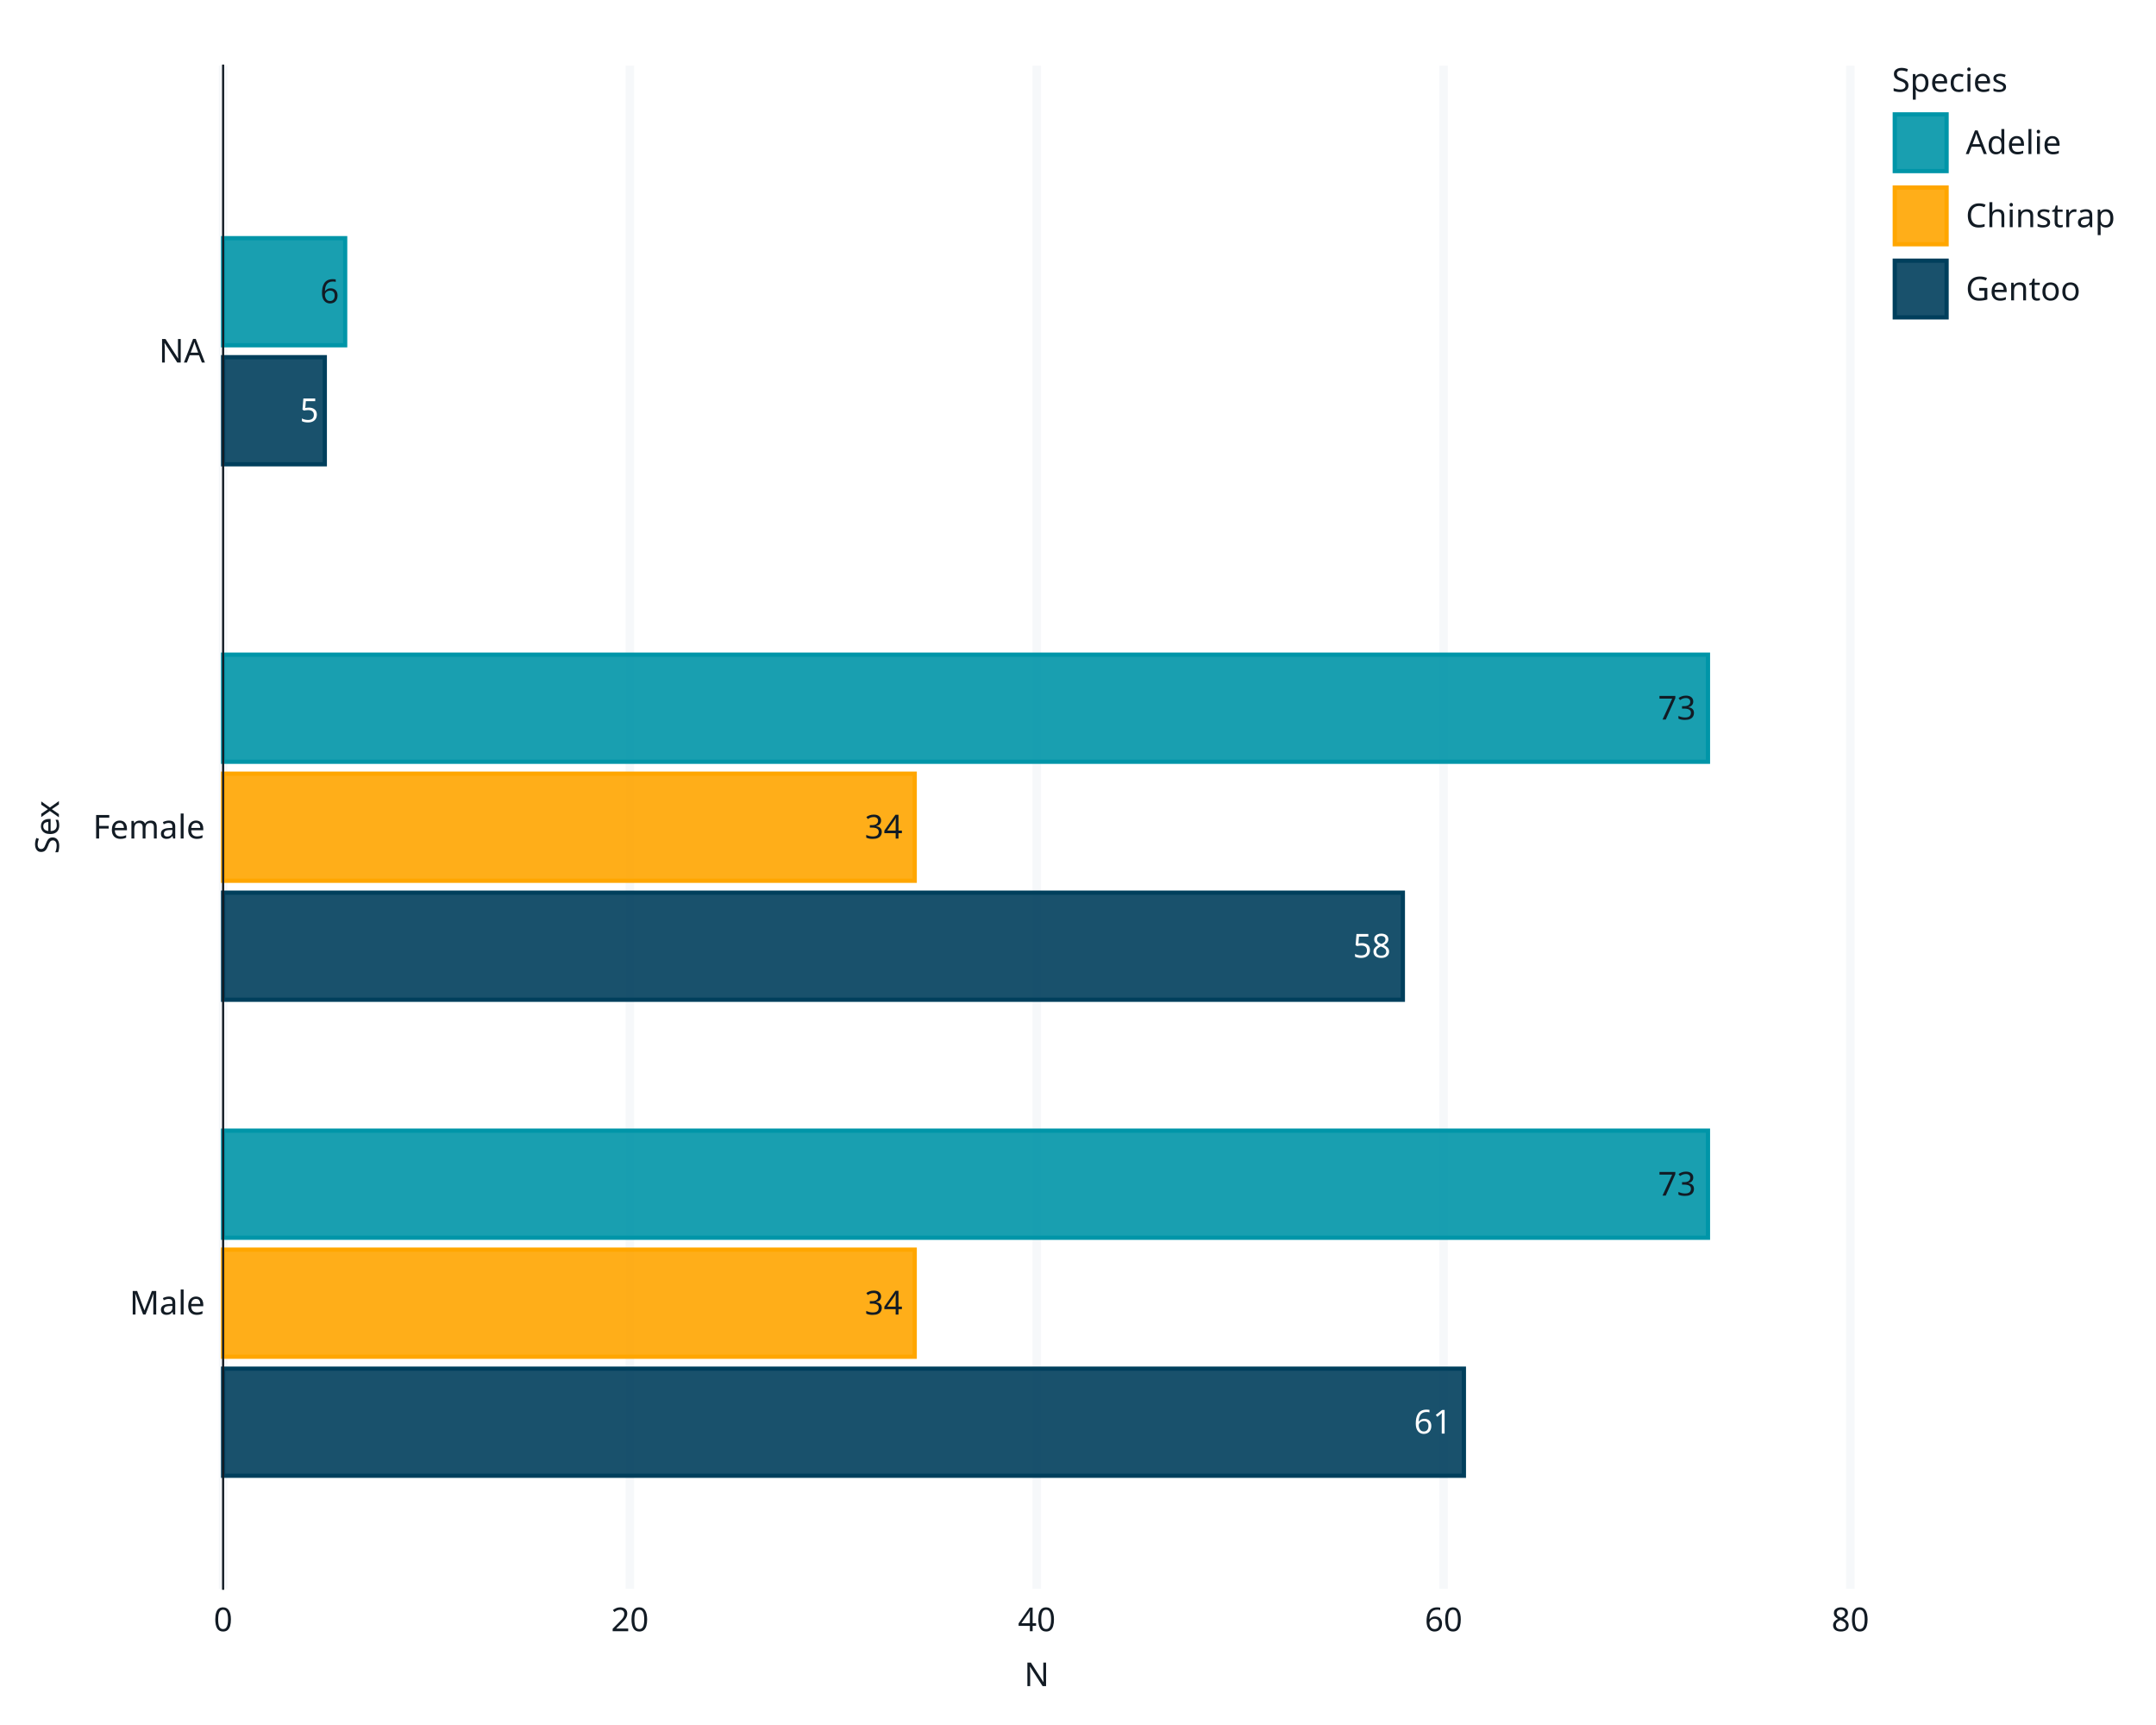
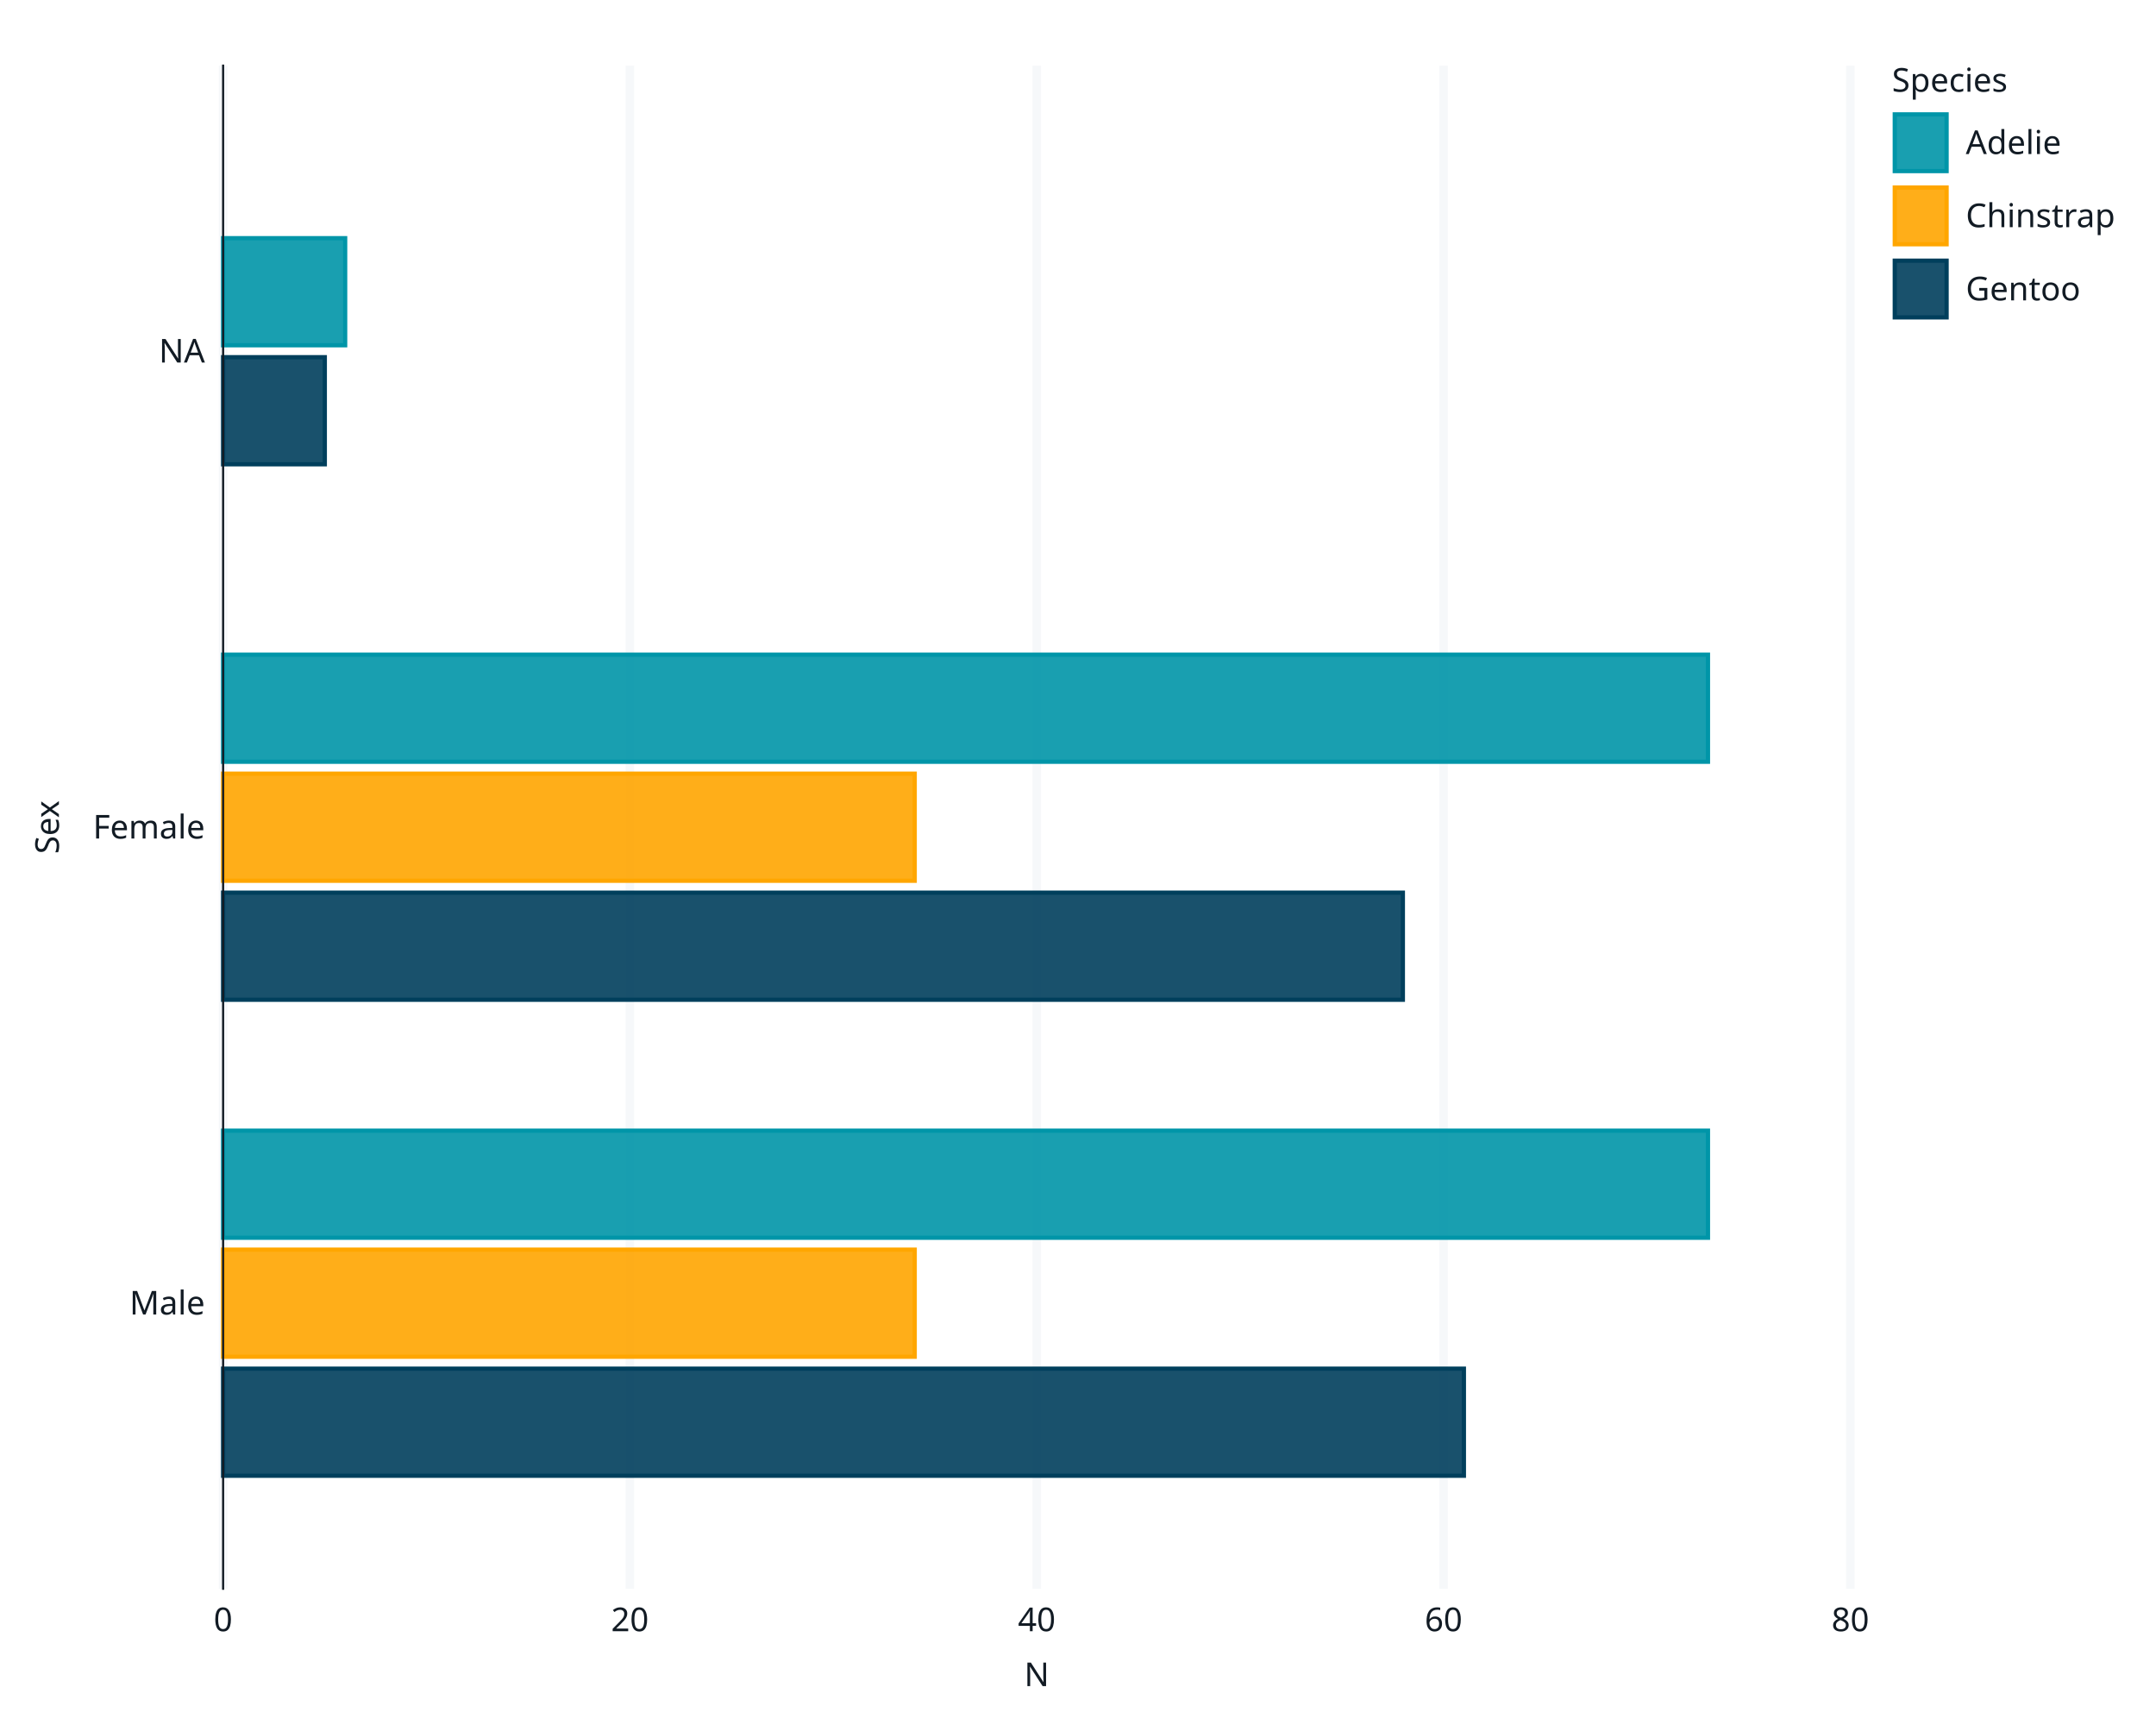
<svg xmlns="http://www.w3.org/2000/svg" class="svglite" data-engine-version="2.0" width="720.00pt" height="576.00pt" viewBox="0 0 720.00 576.00">
  <defs>
    <style type="text/css">
    .svglite line, .svglite polyline, .svglite polygon, .svglite path, .svglite rect, .svglite circle {
      fill: none;
      stroke: #000000;
      stroke-linecap: round;
      stroke-linejoin: round;
      stroke-miterlimit: 10.00;
    }
  </style>
  </defs>
  <rect width="100%" height="100%" style="stroke: none; fill: #FFFFFF;" />
  <defs>
    <clipPath id="cpMC4wMHw3MjAuMDB8MC4wMHw1NzYuMDA=">
      <rect x="0.00" y="0.00" width="720.00" height="576.00" />
    </clipPath>
  </defs>
  <g clip-path="url(#cpMC4wMHw3MjAuMDB8MC4wMHw1NzYuMDA=)">
    <rect x="0" y="0.00" width="720.00" height="576.00" style="stroke-width: 1.07; stroke: #FFFFFF; fill: #FFFFFF;" />
    <rect x="74.51" y="21.92" width="543.42" height="508.60" style="stroke-width: 1.07; stroke: #FFFFFF; fill: #FFFFFF;" />
    <polyline points="74.51,435.15 617.93,435.15 " style="stroke-width: 2.84; stroke: none; stroke-linecap: butt;" />
    <polyline points="74.51,276.22 617.93,276.22 " style="stroke-width: 2.84; stroke: none; stroke-linecap: butt;" />
    <polyline points="74.51,117.28 617.93,117.28 " style="stroke-width: 2.84; stroke: none; stroke-linecap: butt;" />
    <polyline points="74.51,530.51 74.51,21.92 " style="stroke-width: 2.84; stroke: #F6F8FA; stroke-linecap: butt;" />
    <polyline points="210.36,530.51 210.36,21.92 " style="stroke-width: 2.84; stroke: #F6F8FA; stroke-linecap: butt;" />
    <polyline points="346.22,530.51 346.22,21.92 " style="stroke-width: 2.84; stroke: #F6F8FA; stroke-linecap: butt;" />
    <polyline points="482.08,530.51 482.08,21.92 " style="stroke-width: 2.84; stroke: #F6F8FA; stroke-linecap: butt;" />
    <polyline points="617.93,530.51 617.93,21.92 " style="stroke-width: 2.84; stroke: #F6F8FA; stroke-linecap: butt;" />
    <rect x="74.51" y="457.01" width="414.36" height="35.76" style="stroke-width: 1.41; stroke: #003F5C; stroke-linecap: butt; stroke-linejoin: miter; fill: #003F5C; fill-opacity: 0.90;" />
    <rect x="74.51" y="417.27" width="230.96" height="35.76" style="stroke-width: 1.41; stroke: #FFA600; stroke-linecap: butt; stroke-linejoin: miter; fill: #FFA600; fill-opacity: 0.90;" />
    <rect x="74.51" y="377.54" width="495.87" height="35.76" style="stroke-width: 1.41; stroke: #0095A8; stroke-linecap: butt; stroke-linejoin: miter; fill: #0095A8; fill-opacity: 0.90;" />
    <rect x="74.51" y="298.07" width="393.98" height="35.76" style="stroke-width: 1.41; stroke: #003F5C; stroke-linecap: butt; stroke-linejoin: miter; fill: #003F5C; fill-opacity: 0.90;" />
    <rect x="74.51" y="258.34" width="230.96" height="35.76" style="stroke-width: 1.41; stroke: #FFA600; stroke-linecap: butt; stroke-linejoin: miter; fill: #FFA600; fill-opacity: 0.90;" />
    <rect x="74.51" y="218.60" width="495.87" height="35.76" style="stroke-width: 1.41; stroke: #0095A8; stroke-linecap: butt; stroke-linejoin: miter; fill: #0095A8; fill-opacity: 0.90;" />
    <rect x="74.51" y="119.27" width="33.96" height="35.76" style="stroke-width: 1.41; stroke: #003F5C; stroke-linecap: butt; stroke-linejoin: miter; fill: #003F5C; fill-opacity: 0.90;" />
    <rect x="74.51" y="79.53" width="40.76" height="35.76" style="stroke-width: 1.41; stroke: #0095A8; stroke-linecap: butt; stroke-linejoin: miter; fill: #0095A8; fill-opacity: 0.90;" />
-     <text x="484.82" y="478.69" text-anchor="end" style="font-size: 11.04px; fill: #FFFFFF; font-family: sans;" textLength="12.28px" lengthAdjust="spacingAndGlyphs">61</text>
-     <text x="301.41" y="438.95" text-anchor="end" style="font-size: 11.04px; fill: #121B24; font-family: sans;" textLength="12.28px" lengthAdjust="spacingAndGlyphs">34</text>
-     <text x="566.33" y="399.22" text-anchor="end" style="font-size: 11.04px; fill: #121B24; font-family: sans;" textLength="12.28px" lengthAdjust="spacingAndGlyphs">73</text>
-     <text x="464.44" y="319.75" text-anchor="end" style="font-size: 11.04px; fill: #FFFFFF; font-family: sans;" textLength="12.28px" lengthAdjust="spacingAndGlyphs">58</text>
-     <text x="301.41" y="280.01" text-anchor="end" style="font-size: 11.04px; fill: #121B24; font-family: sans;" textLength="12.28px" lengthAdjust="spacingAndGlyphs">34</text>
-     <text x="566.33" y="240.28" text-anchor="end" style="font-size: 11.04px; fill: #121B24; font-family: sans;" textLength="12.28px" lengthAdjust="spacingAndGlyphs">73</text>
-     <text x="106.44" y="140.95" text-anchor="end" style="font-size: 11.04px; fill: #FFFFFF; font-family: sans;" textLength="6.14px" lengthAdjust="spacingAndGlyphs">5</text>
-     <text x="113.24" y="101.21" text-anchor="end" style="font-size: 11.04px; fill: #121B24; font-family: sans;" textLength="6.14px" lengthAdjust="spacingAndGlyphs">6</text>
    <polyline points="74.51,530.51 74.51,21.92 " style="stroke-width: 0.70; stroke: #121B24; stroke-linecap: square;" />
    <text x="68.45" y="438.94" text-anchor="end" style="font-size: 11.00px; fill: #121B24; font-family: sans;" textLength="23.85px" lengthAdjust="spacingAndGlyphs">Male</text>
    <text x="68.45" y="280.00" text-anchor="end" style="font-size: 11.00px; fill: #121B24; font-family: sans;" textLength="36.68px" lengthAdjust="spacingAndGlyphs">Female</text>
    <text x="68.45" y="121.06" text-anchor="end" style="font-size: 11.00px; fill: #121B24; font-family: sans;" textLength="15.29px" lengthAdjust="spacingAndGlyphs">NA</text>
    <polyline points="71.19,435.15 74.51,435.15 " style="stroke-width: 0.70; stroke: none; stroke-linecap: butt;" />
    <polyline points="71.19,276.22 74.51,276.22 " style="stroke-width: 0.70; stroke: none; stroke-linecap: butt;" />
    <polyline points="71.19,117.28 74.51,117.28 " style="stroke-width: 0.70; stroke: none; stroke-linecap: butt;" />
    <polyline points="74.51,530.51 617.93,530.51 " style="stroke-width: 0.70; stroke: none; stroke-linecap: square;" />
    <polyline points="74.51,533.83 74.51,530.51 " style="stroke-width: 0.70; stroke: none; stroke-linecap: butt;" />
    <polyline points="210.36,533.83 210.36,530.51 " style="stroke-width: 0.70; stroke: none; stroke-linecap: butt;" />
    <polyline points="346.22,533.83 346.22,530.51 " style="stroke-width: 0.70; stroke: none; stroke-linecap: butt;" />
    <polyline points="482.08,533.83 482.08,530.51 " style="stroke-width: 0.70; stroke: none; stroke-linecap: butt;" />
    <polyline points="617.93,533.83 617.93,530.51 " style="stroke-width: 0.70; stroke: none; stroke-linecap: butt;" />
    <text x="74.51" y="544.68" text-anchor="middle" style="font-size: 11.00px; fill: #121B24; font-family: sans;" textLength="6.12px" lengthAdjust="spacingAndGlyphs">0</text>
    <text x="210.36" y="544.68" text-anchor="middle" style="font-size: 11.00px; fill: #121B24; font-family: sans;" textLength="12.24px" lengthAdjust="spacingAndGlyphs">20</text>
    <text x="346.22" y="544.68" text-anchor="middle" style="font-size: 11.00px; fill: #121B24; font-family: sans;" textLength="12.24px" lengthAdjust="spacingAndGlyphs">40</text>
    <text x="482.08" y="544.68" text-anchor="middle" style="font-size: 11.00px; fill: #121B24; font-family: sans;" textLength="12.24px" lengthAdjust="spacingAndGlyphs">60</text>
    <text x="617.93" y="544.68" text-anchor="middle" style="font-size: 11.00px; fill: #121B24; font-family: sans;" textLength="12.24px" lengthAdjust="spacingAndGlyphs">80</text>
    <text x="346.22" y="563.02" text-anchor="middle" style="font-size: 11.00px; fill: #121B24; font-family: sans;" textLength="7.95px" lengthAdjust="spacingAndGlyphs">N</text>
    <text transform="translate(19.67,276.22) rotate(-90)" text-anchor="middle" style="font-size: 11.00px; fill: #121B24; font-family: sans;" textLength="18.96px" lengthAdjust="spacingAndGlyphs">Sex</text>
    <rect x="623.60" y="21.92" width="74.48" height="93.22" style="stroke-width: 1.07; stroke: #FFFFFF; fill: #FFFFFF;" />
    <text x="631.82" y="30.63" style="font-size: 11.00px; fill: #121B24; font-family: sans;" textLength="39.14px" lengthAdjust="spacingAndGlyphs">Species</text>
    <rect x="631.82" y="37.25" width="19.18" height="20.81" style="stroke-width: 1.07; stroke: #FFFFFF; fill: #FFFFFF;" />
    <rect x="632.76" y="38.19" width="17.31" height="18.94" style="stroke-width: 1.41; stroke: #0095A8; stroke-linecap: butt; stroke-linejoin: miter; fill: #0095A8; fill-opacity: 0.90;" />
    <rect x="631.82" y="61.68" width="19.18" height="20.81" style="stroke-width: 1.07; stroke: #FFFFFF; fill: #FFFFFF;" />
    <rect x="632.76" y="62.62" width="17.31" height="18.94" style="stroke-width: 1.41; stroke: #FFA600; stroke-linecap: butt; stroke-linejoin: miter; fill: #FFA600; fill-opacity: 0.90;" />
    <rect x="631.82" y="86.11" width="19.18" height="20.81" style="stroke-width: 1.07; stroke: #FFFFFF; fill: #FFFFFF;" />
    <rect x="632.76" y="87.04" width="17.31" height="18.94" style="stroke-width: 1.41; stroke: #003F5C; stroke-linecap: butt; stroke-linejoin: miter; fill: #003F5C; fill-opacity: 0.90;" />
    <text x="656.48" y="51.44" style="font-size: 11.00px; fill: #121B24; font-family: sans;" textLength="30.58px" lengthAdjust="spacingAndGlyphs">Adelie</text>
    <text x="656.48" y="75.87" style="font-size: 11.00px; fill: #121B24; font-family: sans;" textLength="47.08px" lengthAdjust="spacingAndGlyphs">Chinstrap</text>
    <text x="656.48" y="100.30" style="font-size: 11.00px; fill: #121B24; font-family: sans;" textLength="36.09px" lengthAdjust="spacingAndGlyphs">Gentoo</text>
  </g>
</svg>
